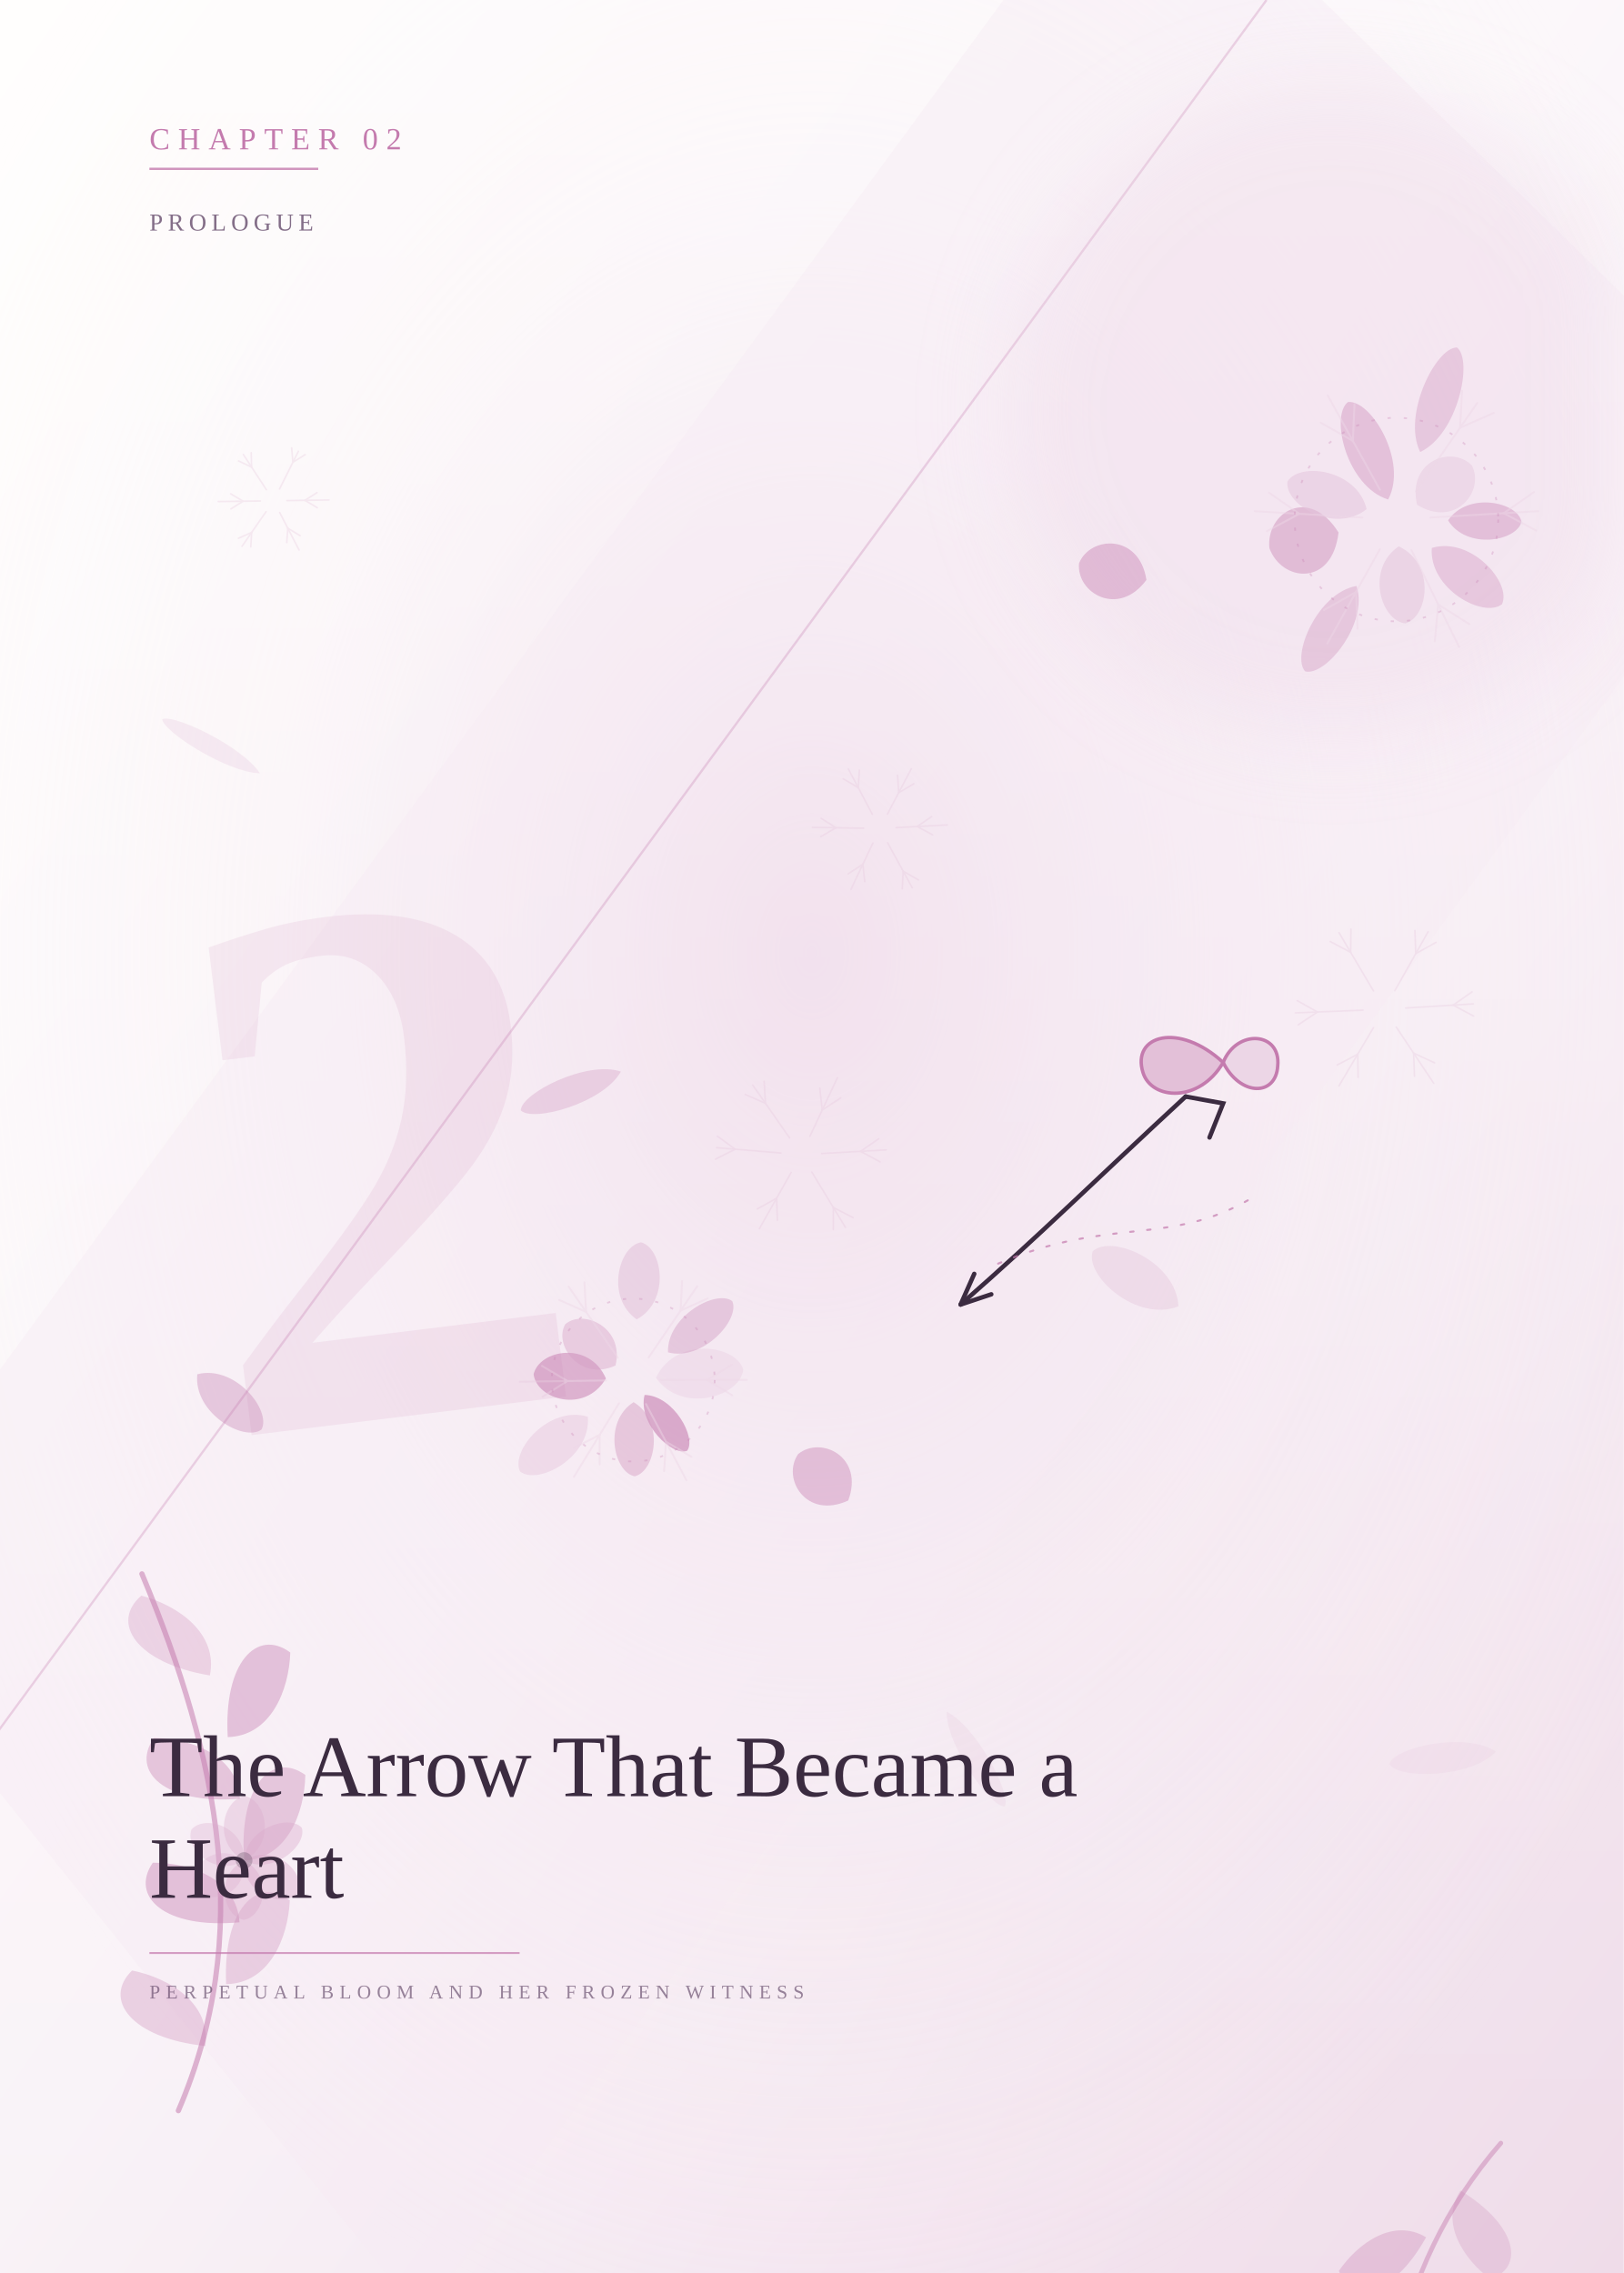
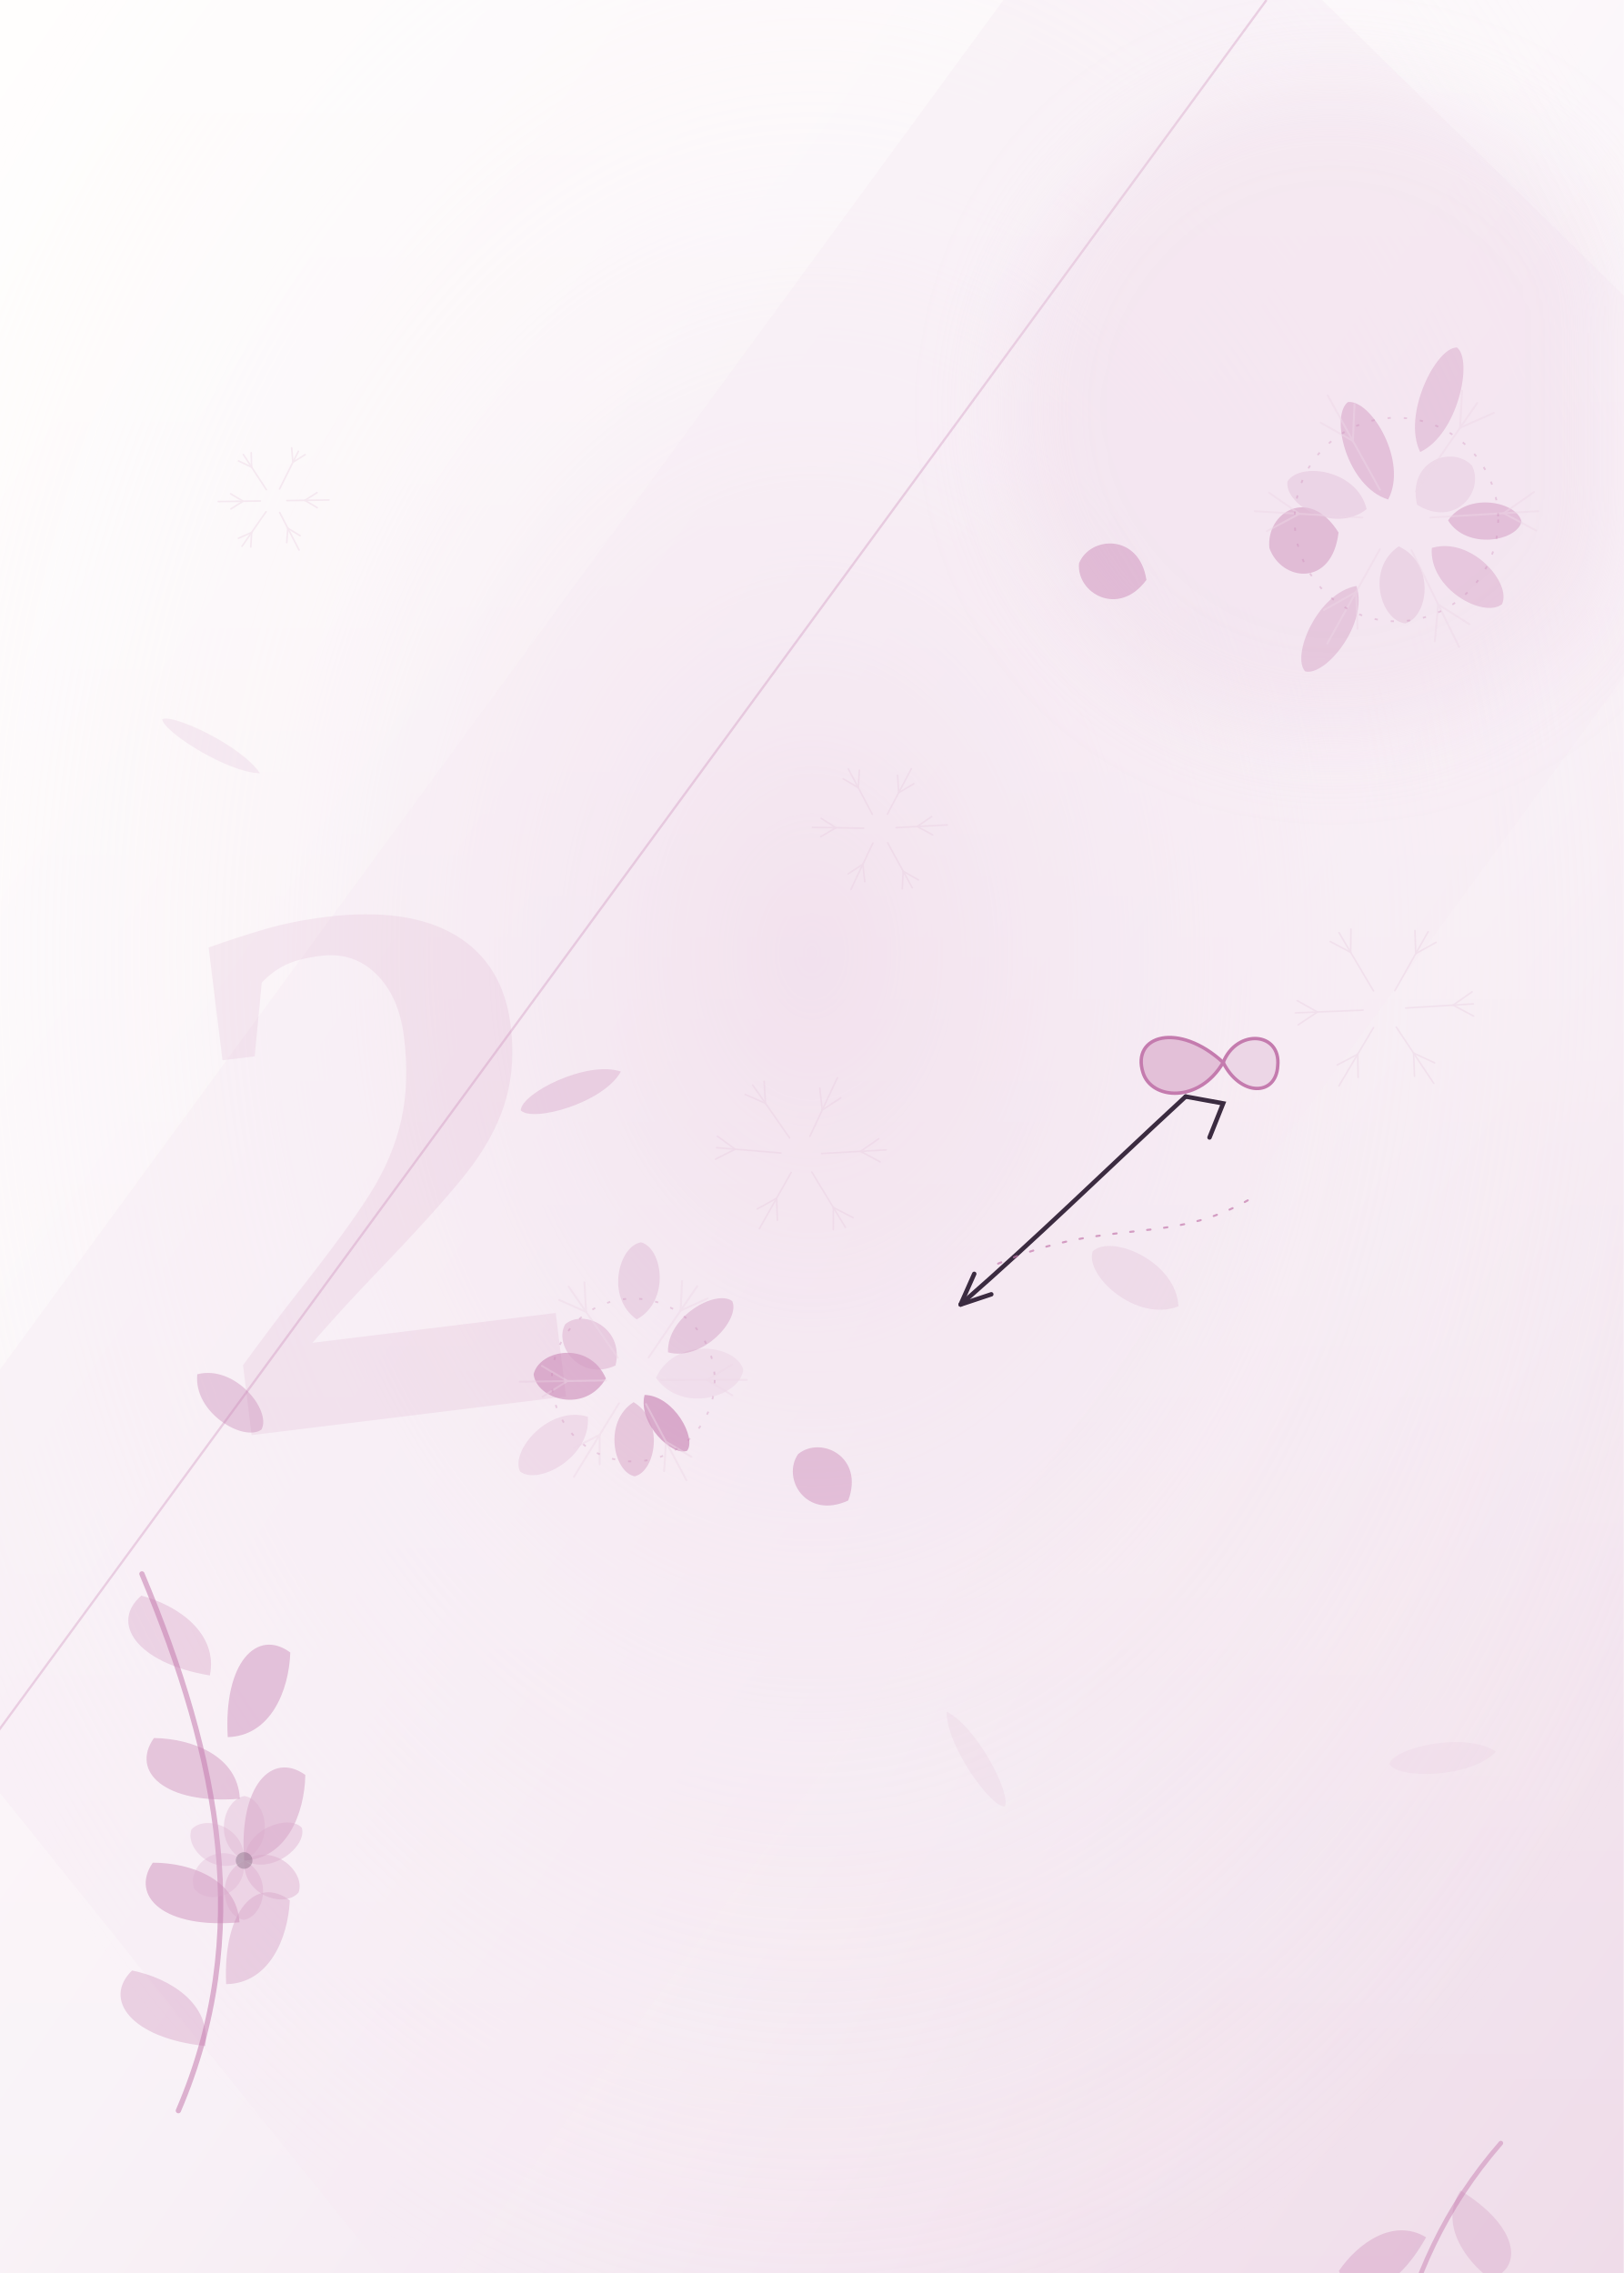
<svg xmlns="http://www.w3.org/2000/svg" viewBox="0 0 1000 1400" width="1000" height="1400" role="img" aria-labelledby="c2-title c2-desc">
  <defs>
    <linearGradient id="c2-bg" x1="0" y1="0" x2="1" y2="1">
      <stop offset="0" stop-color="#FFFDFB" />
      <stop offset="0.48" stop-color="rgb(249, 242, 247)" />
      <stop offset="1" stop-color="rgb(238, 218, 232)" />
    </linearGradient>
    <radialGradient id="c2-halo" cx="50%" cy="42%" r="62%">
      <stop offset="0" stop-color="rgb(226, 189, 215)" stop-opacity="0.7" />
      <stop offset="0.55" stop-color="rgb(243, 229, 239)" stop-opacity="0.24" />
      <stop offset="1" stop-color="rgb(249, 242, 247)" stop-opacity="0" />
    </radialGradient>
    <linearGradient id="c2-accent" x1="0" y1="0" x2="0.9" y2="1">
      <stop offset="0" stop-color="rgb(208, 149, 190)" />
      <stop offset="0.55" stop-color="#C47BAE" />
      <stop offset="1" stop-color="rgb(161, 101, 143)" />
    </linearGradient>
    <linearGradient id="c2-veil" x1="0" y1="0" x2="0" y2="1">
      <stop offset="0" stop-color="#FFFFFF" stop-opacity="0.88" />
      <stop offset="0.55" stop-color="#FFFFFF" stop-opacity="0.4" />
      <stop offset="1" stop-color="#FFFFFF" stop-opacity="0.08" />
    </linearGradient>
    <radialGradient id="c2-spot" cx="50%" cy="46%" r="52%">
      <stop offset="0" stop-color="rgb(238, 218, 232)" stop-opacity="0.58" />
      <stop offset="0.55" stop-color="rgb(247, 237, 244)" stop-opacity="0.16" />
      <stop offset="1" stop-color="rgb(98, 62, 87)" stop-opacity="0.24" />
    </radialGradient>
    <radialGradient id="c2-vignette" cx="50%" cy="48%" r="72%">
      <stop offset="0" stop-color="rgb(98, 62, 87)" stop-opacity="0" />
      <stop offset="0.66" stop-color="rgb(98, 62, 87)" stop-opacity="0" />
      <stop offset="1" stop-color="rgb(98, 62, 87)" stop-opacity="0.32" />
    </radialGradient>
    <filter id="c2-blur" x="-30%" y="-30%" width="160%" height="160%">
      <feGaussianBlur stdDeviation="26" />
    </filter>
    <filter id="c2-soft" x="-20%" y="-20%" width="140%" height="140%">
      <feGaussianBlur stdDeviation="4" />
    </filter>
    <filter id="c2-shadow" x="-30%" y="-30%" width="160%" height="160%">
      <feDropShadow dx="0" dy="10" stdDeviation="14" flood-color="rgb(88, 55, 78)" flood-opacity="0.22" />
    </filter>
  </defs>
  <rect width="1000" height="1400" fill="url(#c2-bg)" />
  <rect width="1000" height="1400" fill="url(#c2-halo)" />
  <rect width="1000" height="1400" fill="url(#c2-veil)" opacity="0.5" />
  <path d="M -100 980 L 700 -112 L 1100 280 L 260 1428 Z" fill="rgb(246, 235, 243)" opacity="0.44" />
  <path d="M -20 1092 L 780 0" stroke="#C47BAE" stroke-width="1.4" opacity="0.3" />
  <circle cx="820" cy="252" r="200" fill="rgb(234, 209, 227)" opacity="0.3" filter="url(#c2-blur)" />
  <g>
    <g>
      <path d="M0 0 C -21.79 -12.38 -14.69 -44.77 0 -47.63 C 14.69 -44.77 21.79 -12.38 0 0 Z" transform="translate(861.41 336.52) rotate(175.14)" fill="rgb(228, 196, 219)" opacity="0.543" stroke="none" stroke-width="1.2" />
      <path d="M0 0 C -18.45 -15.97 -12.44 -57.73 0 -61.41 C 12.44 -57.73 18.45 -15.97 0 0 Z" transform="translate(835.43 360.9) rotate(211)" fill="#C47BAE" opacity="0.29" stroke="none" stroke-width="1.2" />
      <path d="M0 0 C -32.34 -11.35 -21.81 -41.02 0 -43.64 C 21.81 -41.02 32.34 -11.35 0 0 Z" transform="translate(824.35 327.99) rotate(257.36)" fill="rgb(211, 156, 194)" opacity="0.568" stroke="none" stroke-width="1.2" />
      <path d="M0 0 C -21.1 -13.43 -14.23 -48.54 0 -51.64 C 14.23 -48.54 21.1 -13.43 0 0 Z" transform="translate(841.65 313.6) rotate(289.21)" fill="rgb(228, 196, 219)" opacity="0.541" stroke="none" stroke-width="1.2" />
      <path d="M0 0 C -20.43 -16.88 -13.78 -61.04 0 -64.93 C 13.78 -61.04 20.43 -16.88 0 0 Z" transform="translate(854.91 307.65) rotate(337.58)" fill="#C47BAE" opacity="0.347" stroke="none" stroke-width="1.2" />
      <path d="M0 0 C -18.17 -17.74 -12.26 -64.14 0 -68.24 C 12.26 -64.14 18.17 -17.74 0 0 Z" transform="translate(874.63 278.4) rotate(379.38)" fill="rgb(211, 156, 194)" opacity="0.409" stroke="none" stroke-width="1.2" />
      <path d="M0 0 C -25.75 -10.79 -17.37 -39.02 0 -41.51 C 17.37 -39.02 25.75 -10.79 0 0 Z" transform="translate(872.73 310.89) rotate(414.4)" fill="rgb(228, 196, 219)" opacity="0.427" stroke="none" stroke-width="1.2" />
      <path d="M0 0 C -18.09 -11.76 -12.2 -42.52 0 -45.24 C 12.2 -42.52 18.09 -11.76 0 0 Z" transform="translate(891.81 320.54) rotate(450.98)" fill="#C47BAE" opacity="0.362" stroke="none" stroke-width="1.2" />
      <path d="M0 0 C -20.85 -14.41 -14.06 -52.1 0 -55.42 C 14.06 -52.1 20.85 -14.41 0 0 Z" transform="translate(881.79 337.48) rotate(488.74)" fill="rgb(211, 156, 194)" opacity="0.411" stroke="none" stroke-width="1.2" />
      <g stroke="rgb(237, 215, 231)" stroke-width="1.2" opacity="0.451" stroke-linecap="round">
        <line x1="880.94" y1="318.76" x2="947.25" y2="314.84" />
        <line x1="926.05" y1="316.09" x2="944.69" y2="303.09" />
        <line x1="926.05" y1="316.09" x2="946.09" y2="326.81" />
        <line x1="869.26" y1="338.82" x2="898.59" y2="398.42" />
        <line x1="885.75" y1="372.32" x2="904.96" y2="384.46" />
        <line x1="885.75" y1="372.32" x2="883.65" y2="394.95" />
        <line x1="849.79" y1="338.32" x2="817.45" y2="396.34" />
        <line x1="835.14" y1="364.6" x2="836.08" y2="387.31" />
        <line x1="835.14" y1="364.6" x2="815.33" y2="375.74" />
        <line x1="839.06" y1="318.77" x2="772.75" y2="314.87" />
        <line x1="800.21" y1="316.48" x2="780.18" y2="327.2" />
        <line x1="800.21" y1="316.48" x2="781.57" y2="303.49" />
        <line x1="849.84" y1="301.65" x2="817.67" y2="243.53" />
        <line x1="833.19" y1="271.56" x2="813.42" y2="260.37" />
        <line x1="833.19" y1="271.56" x2="834.2" y2="248.86" />
        <line x1="871.95" y1="302.76" x2="909.8" y2="248.17" />
        <line x1="899.19" y1="263.48" x2="900.46" y2="240.79" />
        <line x1="899.19" y1="263.48" x2="919.98" y2="254.33" />
      </g>
      <circle cx="860" cy="320" r="62.7" fill="none" stroke="#C47BAE" stroke-width="1.1" opacity="0.287" stroke-dasharray="2 8" />
    </g>
    <g>
      <path d="M0 0 C -24.08 -14.05 -16.24 -50.78 0 -54.02 C 16.24 -50.78 24.08 -14.05 0 0 Z" transform="translate(403.98 848.67) rotate(84.58)" fill="rgb(228, 196, 219)" opacity="0.302" stroke="none" stroke-width="1.2" />
      <path d="M0 0 C -14.11 -11.24 -9.52 -40.63 0 -43.22 C 9.52 -40.63 14.11 -11.24 0 0 Z" transform="translate(396.98 859.17) rotate(142.71)" fill="#C47BAE" opacity="0.583" stroke="none" stroke-width="1.2" />
      <path d="M0 0 C -19.14 -11.88 -12.91 -42.95 0 -45.69 C 12.91 -42.95 19.14 -11.88 0 0 Z" transform="translate(390.2 863.61) rotate(179.17)" fill="rgb(211, 156, 194)" opacity="0.45" stroke="none" stroke-width="1.2" />
      <path d="M0 0 C -20.63 -13.95 -13.91 -50.42 0 -53.64 C 13.91 -50.42 20.63 -13.95 0 0 Z" transform="translate(362.02 872.61) rotate(231.06)" fill="rgb(228, 196, 219)" opacity="0.447" stroke="none" stroke-width="1.2" />
      <path d="M0 0 C -22.8 -11.6 -15.38 -41.93 0 -44.61 C 15.38 -41.93 22.8 -11.6 0 0 Z" transform="translate(373.17 849.02) rotate(273.32)" fill="#C47BAE" opacity="0.514" stroke="none" stroke-width="1.2" />
      <path d="M0 0 C -21.61 -10.41 -14.57 -37.63 0 -40.04 C 14.57 -37.63 21.61 -10.41 0 0 Z" transform="translate(379.07 841.04) rotate(309.33)" fill="rgb(211, 156, 194)" opacity="0.397" stroke="none" stroke-width="1.2" />
      <path d="M0 0 C -20.13 -12.36 -13.58 -44.69 0 -47.54 C 13.58 -44.69 20.13 -12.36 0 0 Z" transform="translate(392.12 812.64) rotate(363.25)" fill="rgb(228, 196, 219)" opacity="0.61" stroke="none" stroke-width="1.2" />
      <path d="M0 0 C -17.81 -13.16 -12.01 -47.57 0 -50.61 C 12.01 -47.57 17.81 -13.16 0 0 Z" transform="translate(411.4 832.94) rotate(411.44)" fill="#C47BAE" opacity="0.314" stroke="none" stroke-width="1.2" />
      <g stroke="rgb(237, 215, 231)" stroke-width="1.2" opacity="0.451" stroke-linecap="round">
        <line x1="406.78" y1="849.97" x2="459.92" y2="849.89" />
        <line x1="435.44" y1="849.93" x2="450.92" y2="840.4" />
        <line x1="435.44" y1="849.93" x2="450.95" y2="859.41" />
        <line x1="397.86" y1="864.83" x2="422.76" y2="911.77" />
        <line x1="410.15" y1="888.01" x2="425.81" y2="897.25" />
        <line x1="410.15" y1="888.01" x2="409.02" y2="906.15" />
        <line x1="381.23" y1="864.31" x2="353.47" y2="909.62" />
        <line x1="369.3" y1="883.77" x2="369.31" y2="901.95" />
        <line x1="369.3" y1="883.77" x2="353.1" y2="892.02" />
        <line x1="373.22" y1="850.25" x2="320.09" y2="851.03" />
        <line x1="349.42" y1="850.6" x2="334.06" y2="860.32" />
        <line x1="349.42" y1="850.6" x2="333.79" y2="841.32" />
        <line x1="380.45" y1="836.2" x2="350.22" y2="792.5" />
        <line x1="360.94" y1="808.01" x2="344.31" y2="800.67" />
        <line x1="360.94" y1="808.01" x2="359.94" y2="789.86" />
        <line x1="399.45" y1="836.13" x2="429.39" y2="792.23" />
        <line x1="419.17" y1="807.22" x2="420.04" y2="789.06" />
        <line x1="419.17" y1="807.22" x2="435.75" y2="799.77" />
      </g>
      <circle cx="390" cy="850" r="50.16" fill="none" stroke="#C47BAE" stroke-width="1.1" opacity="0.287" stroke-dasharray="2 8" />
    </g>
    <path d="M0 0 C -19.58 -13.57 -13.2 -49.06 0 -52.19 C 13.2 -49.06 19.58 -13.57 0 0 Z" transform="translate(121.51 846.44) rotate(130.72)" fill="#C47BAE" opacity="0.351" stroke="none" stroke-width="1.2" />
    <path d="M0 0 C -14.66 -17.17 -9.88 -62.09 0 -66.05 C 9.88 -62.09 14.66 -17.17 0 0 Z" transform="translate(921.28 1078.86) rotate(263.35)" fill="rgb(228, 196, 219)" opacity="0.202" stroke="none" stroke-width="1.2" />
    <path d="M0 0 C -26.89 -11.11 -18.13 -40.16 0 -42.73 C 18.13 -40.16 26.89 -11.11 0 0 Z" transform="translate(706.03 357.19) rotate(283.9)" fill="#C47BAE" opacity="0.412" stroke="none" stroke-width="1.2" />
    <path d="M0 0 C -9.4 -17.88 -6.34 -64.64 0 -68.76 C 6.34 -64.64 9.4 -17.88 0 0 Z" transform="translate(160.1 476.3) rotate(298.94)" fill="rgb(228, 196, 219)" opacity="0.285" stroke="none" stroke-width="1.2" />
    <path d="M0 0 C -26.58 -10.94 -17.93 -39.55 0 -42.07 C 17.93 -39.55 26.58 -10.94 0 0 Z" transform="translate(522.39 924.2) rotate(312.88)" fill="#C47BAE" opacity="0.395" stroke="none" stroke-width="1.2" />
    <path d="M0 0 C -22.61 -16.32 -15.25 -58.99 0 -62.76 C 15.25 -58.99 22.61 -16.32 0 0 Z" transform="translate(725.79 804.59) rotate(302.66)" fill="rgb(228, 196, 219)" opacity="0.41" stroke="none" stroke-width="1.2" />
    <path d="M0 0 C -14.28 -17.19 -9.63 -62.16 0 -66.13 C 9.63 -62.16 14.28 -17.19 0 0 Z" transform="translate(382.38 660.01) rotate(248.83)" fill="#C47BAE" opacity="0.25" stroke="none" stroke-width="1.2" />
    <path d="M0 0 C -11.13 -17.81 -7.51 -64.39 0 -68.5 C 7.51 -64.39 11.13 -17.81 0 0 Z" transform="translate(583.01 1054.29) rotate(148.54)" fill="rgb(228, 196, 219)" opacity="0.242" stroke="none" stroke-width="1.2" />
    <g stroke="rgb(228, 196, 219)" stroke-width="1" opacity="0.3" stroke-linecap="round">
      <line x1="551.82" y1="509.76" x2="583.36" y2="508.09" />
      <line x1="564.87" y1="509.07" x2="573.77" y2="502.94" />
      <line x1="564.87" y1="509.07" x2="574.37" y2="514.22" />
      <line x1="546.65" y1="519.05" x2="561.78" y2="546.76" />
      <line x1="556.23" y1="536.6" x2="565.6" y2="541.98" />
      <line x1="556.23" y1="536.6" x2="555.69" y2="547.39" />
      <line x1="537.59" y1="519.3" x2="524.05" y2="547.83" />
      <line x1="531.42" y1="532.3" x2="532.58" y2="543.04" />
      <line x1="531.42" y1="532.3" x2="522.37" y2="538.2" />
      <line x1="531.9" y1="510.12" x2="500.32" y2="509.59" />
      <line x1="514.81" y1="509.84" x2="505.5" y2="515.33" />
      <line x1="514.81" y1="509.84" x2="505.7" y2="504.04" />
      <line x1="537.21" y1="501.48" x2="522.44" y2="473.56" />
      <line x1="528.58" y1="485.16" x2="519.28" y2="479.65" />
      <line x1="528.58" y1="485.16" x2="529.26" y2="474.37" />
      <line x1="546.51" y1="501.47" x2="561.23" y2="473.53" />
      <line x1="553.47" y1="488.26" x2="552.77" y2="477.48" />
      <line x1="553.47" y1="488.26" x2="562.76" y2="482.74" />
    </g>
    <g stroke="rgb(228, 196, 219)" stroke-width="1" opacity="0.3" stroke-linecap="round">
      <line x1="506.01" y1="710.49" x2="545.73" y2="708.25" />
      <line x1="529.98" y1="709.14" x2="541.16" y2="701.38" />
      <line x1="529.98" y1="709.14" x2="541.96" y2="715.59" />
      <line x1="499.99" y1="721.94" x2="520.65" y2="755.94" />
      <line x1="513.23" y1="743.72" x2="525.34" y2="749.94" />
      <line x1="513.23" y1="743.72" x2="513.18" y2="757.33" />
      <line x1="487.28" y1="722.13" x2="467.69" y2="756.75" />
      <line x1="478.29" y1="738.01" x2="478.77" y2="751.62" />
      <line x1="478.29" y1="738.01" x2="466.39" y2="744.61" />
      <line x1="480.95" y1="710.16" x2="441.3" y2="706.88" />
      <line x1="452.76" y1="707.83" x2="440.61" y2="713.97" />
      <line x1="452.76" y1="707.83" x2="441.78" y2="699.79" />
      <line x1="486.29" y1="700.89" x2="463.53" y2="668.26" />
      <line x1="471.41" y1="679.56" x2="458.94" y2="674.11" />
      <line x1="471.41" y1="679.56" x2="470.61" y2="665.97" />
      <line x1="498.81" y1="699.83" x2="515.72" y2="663.82" />
      <line x1="506.39" y1="683.7" x2="504.88" y2="670.18" />
      <line x1="506.39" y1="683.7" x2="517.76" y2="676.22" />
    </g>
    <g stroke="rgb(228, 196, 219)" stroke-width="1" opacity="0.3" stroke-linecap="round">
      <line x1="865.72" y1="620.86" x2="907.33" y2="618.33" />
      <line x1="894.89" y1="619.09" x2="906.58" y2="610.91" />
      <line x1="894.89" y1="619.09" x2="907.48" y2="625.79" />
      <line x1="859.89" y1="632.6" x2="883.02" y2="667.28" />
      <line x1="870.59" y1="648.65" x2="883.54" y2="654.63" />
      <line x1="870.59" y1="648.65" x2="871.14" y2="662.9" />
      <line x1="845.87" y1="632.97" x2="824.59" y2="668.82" />
      <line x1="836.18" y1="649.29" x2="836.39" y2="663.55" />
      <line x1="836.18" y1="649.29" x2="823.57" y2="655.94" />
      <line x1="839.43" y1="622.18" x2="797.78" y2="623.85" />
      <line x1="811.36" y1="623.31" x2="799.51" y2="631.24" />
      <line x1="811.36" y1="623.31" x2="798.91" y2="616.34" />
      <line x1="845.88" y1="610.33" x2="824.64" y2="574.46" />
      <line x1="831.8" y1="586.56" x2="819.2" y2="579.9" />
      <line x1="831.8" y1="586.56" x2="832.02" y2="572.3" />
      <line x1="859.05" y1="610.19" x2="879.52" y2="573.88" />
      <line x1="871.92" y1="587.36" x2="871.4" y2="573.11" />
      <line x1="871.92" y1="587.36" x2="884.38" y2="580.43" />
    </g>
    <g stroke="rgb(228, 196, 219)" stroke-width="1" opacity="0.3" stroke-linecap="round">
      <line x1="176.69" y1="308.33" x2="202.6" y2="307.95" />
      <line x1="187.76" y1="308.17" x2="195.24" y2="303.42" />
      <line x1="187.76" y1="308.17" x2="195.38" y2="312.69" />
      <line x1="172.27" y1="315.73" x2="184.17" y2="338.74" />
      <line x1="177.25" y1="325.35" x2="184.83" y2="329.94" />
      <line x1="177.25" y1="325.35" x2="176.6" y2="334.19" />
      <line x1="163.84" y1="315.18" x2="149.06" y2="336.45" />
      <line x1="154.96" y1="327.96" x2="154.45" y2="336.81" />
      <line x1="154.96" y1="327.96" x2="146.84" y2="331.52" />
      <line x1="160.33" y1="308.57" x2="134.42" y2="308.92" />
      <line x1="149.71" y1="308.71" x2="142.21" y2="313.45" />
      <line x1="149.71" y1="308.71" x2="142.09" y2="304.18" />
      <line x1="164.04" y1="301.61" x2="149.86" y2="279.92" />
      <line x1="154.96" y1="287.72" x2="146.95" y2="283.93" />
      <line x1="154.96" y1="287.72" x2="154.7" y2="278.86" />
      <line x1="172.17" y1="301.14" x2="183.76" y2="277.96" />
      <line x1="180.38" y1="284.71" x2="179.62" y2="275.88" />
      <line x1="180.38" y1="284.71" x2="187.91" y2="280.03" />
    </g>
    <g transform="translate(109.85 1300) rotate(-0.38)">
      <path d="M 0 0 C 47.25 -108 27 -216 -20.25 -330.75" fill="none" stroke="#C47BAE" stroke-width="3.24" opacity="0.55" stroke-linecap="round" />
      <path d="M0 0 C -29.7 -35.64 -25.25 -64.8 0 -64.8 C 13.37 -45.36 20.79 -16.2 0 0 Z" transform="translate(16.87 -39.69) rotate(-43.75)" fill="#C47BAE" opacity="0.294" />
      <path d="M0 0 C -29.7 -35.64 -25.25 -64.8 0 -64.8 C 13.37 -45.36 20.79 -16.2 0 0 Z" transform="translate(29.93 -77.73) rotate(37.63)" fill="#C47BAE" opacity="0.293" />
      <path d="M0 0 C -29.7 -35.64 -25.25 -64.8 0 -64.8 C 13.37 -45.36 20.79 -16.2 0 0 Z" transform="translate(38.42 -115.76) rotate(-55.11)" fill="#C47BAE" opacity="0.412" />
      <path d="M0 0 C -29.7 -35.64 -25.25 -64.8 0 -64.8 C 13.37 -45.36 20.79 -16.2 0 0 Z" transform="translate(41.51 -153.8) rotate(35.96)" fill="#C47BAE" opacity="0.356" />
      <g>
        <path d="M0 0 C -19.23 -10.11 -12.97 -36.57 0 -38.9 C 12.97 -36.57 19.23 -10.11 0 0 Z" transform="translate(41.51 -153.8) rotate(120.81)" fill="rgb(217, 169, 202)" opacity="0.432" stroke="none" stroke-width="1.2" />
        <path d="M0 0 C -18.69 -9.52 -12.61 -34.42 0 -36.61 C 12.61 -34.42 18.69 -9.52 0 0 Z" transform="translate(41.51 -153.8) rotate(180.81)" fill="rgb(217, 169, 202)" opacity="0.379" stroke="none" stroke-width="1.2" />
        <path d="M0 0 C -20.05 -9.18 -13.52 -33.21 0 -35.33 C 13.52 -33.21 20.05 -9.18 0 0 Z" transform="translate(41.51 -153.8) rotate(240.81)" fill="rgb(217, 169, 202)" opacity="0.286" stroke="none" stroke-width="1.2" />
        <path d="M0 0 C -18.38 -9.78 -12.39 -35.37 0 -37.63 C 12.39 -35.37 18.38 -9.78 0 0 Z" transform="translate(41.51 -153.8) rotate(300.81)" fill="rgb(217, 169, 202)" opacity="0.31" stroke="none" stroke-width="1.2" />
        <path d="M0 0 C -19.95 -10.34 -13.46 -37.37 0 -39.75 C 13.46 -37.37 19.95 -10.34 0 0 Z" transform="translate(41.51 -153.8) rotate(360.81)" fill="rgb(217, 169, 202)" opacity="0.339" stroke="none" stroke-width="1.2" />
        <path d="M0 0 C -16.73 -10.62 -11.28 -38.4 0 -40.85 C 11.28 -38.4 16.73 -10.62 0 0 Z" transform="translate(41.51 -153.8) rotate(420.81)" fill="rgb(217, 169, 202)" opacity="0.392" stroke="none" stroke-width="1.2" />
        <circle cx="41.51" cy="-153.8" r="5.13" fill="#3B2B40" opacity="0.25" />
      </g>
      <path d="M0 0 C -29.7 -35.64 -25.25 -64.8 0 -64.8 C 13.37 -45.36 20.79 -16.2 0 0 Z" transform="translate(39.13 -191.84) rotate(-54.36)" fill="#C47BAE" opacity="0.374" />
      <path d="M0 0 C -29.7 -35.64 -25.25 -64.8 0 -64.8 C 13.37 -45.36 20.79 -16.2 0 0 Z" transform="translate(31.94 -229.87) rotate(36.85)" fill="#C47BAE" opacity="0.402" />
      <path d="M0 0 C -29.7 -35.64 -25.25 -64.8 0 -64.8 C 13.37 -45.36 20.79 -16.2 0 0 Z" transform="translate(21.18 -267.91) rotate(-40.29)" fill="#C47BAE" opacity="0.261" />
    </g>
    <g transform="translate(924.3 1320) rotate(197.36)">
      <path d="M 0 0 C 42 -96 24 -192 -18 -294" fill="none" stroke="#C47BAE" stroke-width="2.88" opacity="0.45" stroke-linecap="round" />
      <path d="M0 0 C -26.4 -31.68 -22.44 -57.6 0 -57.6 C 11.88 -40.32 18.48 -14.4 0 0 Z" transform="translate(15 -35.28) rotate(-35.99)" fill="#C47BAE" opacity="0.22" />
      <path d="M0 0 C -26.4 -31.68 -22.44 -57.6 0 -57.6 C 11.88 -40.32 18.48 -14.4 0 0 Z" transform="translate(26.61 -69.09) rotate(51.56)" fill="#C47BAE" opacity="0.294" />
      <path d="M0 0 C -26.4 -31.68 -22.44 -57.6 0 -57.6 C 11.88 -40.32 18.48 -14.4 0 0 Z" transform="translate(34.15 -102.9) rotate(-55.3)" fill="#C47BAE" opacity="0.305" />
      <path d="M0 0 C -26.4 -31.68 -22.44 -57.6 0 -57.6 C 11.88 -40.32 18.48 -14.4 0 0 Z" transform="translate(36.89 -136.71) rotate(55.99)" fill="#C47BAE" opacity="0.23" />
      <g>
        <path d="M0 0 C -16.69 -8.86 -11.26 -32.03 0 -34.07 C 11.26 -32.03 16.69 -8.86 0 0 Z" transform="translate(36.89 -136.71) rotate(58.66)" fill="rgb(217, 169, 202)" opacity="0.382" stroke="none" stroke-width="1.2" />
        <path d="M0 0 C -18.35 -8.19 -12.38 -29.61 0 -31.5 C 12.38 -29.61 18.35 -8.19 0 0 Z" transform="translate(36.89 -136.71) rotate(118.66)" fill="rgb(217, 169, 202)" opacity="0.282" stroke="none" stroke-width="1.2" />
        <path d="M0 0 C -17.67 -8.24 -11.92 -29.79 0 -31.7 C 11.92 -29.79 17.67 -8.24 0 0 Z" transform="translate(36.89 -136.71) rotate(178.66)" fill="rgb(217, 169, 202)" opacity="0.414" stroke="none" stroke-width="1.2" />
        <path d="M0 0 C -16.68 -9.29 -11.25 -33.59 0 -35.74 C 11.25 -33.59 16.68 -9.29 0 0 Z" transform="translate(36.89 -136.71) rotate(238.66)" fill="rgb(217, 169, 202)" opacity="0.331" stroke="none" stroke-width="1.2" />
        <path d="M0 0 C -15.1 -9.02 -10.18 -32.61 0 -34.69 C 10.18 -32.61 15.1 -9.02 0 0 Z" transform="translate(36.89 -136.71) rotate(298.66)" fill="rgb(217, 169, 202)" opacity="0.328" stroke="none" stroke-width="1.2" />
        <path d="M0 0 C -17.69 -9.22 -11.93 -33.32 0 -35.44 C 11.93 -33.32 17.69 -9.22 0 0 Z" transform="translate(36.89 -136.71) rotate(358.66)" fill="rgb(217, 169, 202)" opacity="0.439" stroke="none" stroke-width="1.2" />
        <circle cx="36.89" cy="-136.71" r="4.56" fill="#3B2B40" opacity="0.25" />
      </g>
      <path d="M0 0 C -26.4 -31.68 -22.44 -57.6 0 -57.6 C 11.88 -40.32 18.48 -14.4 0 0 Z" transform="translate(34.78 -170.52) rotate(-58.15)" fill="#C47BAE" opacity="0.242" />
      <path d="M0 0 C -26.4 -31.68 -22.44 -57.6 0 -57.6 C 11.88 -40.32 18.48 -14.4 0 0 Z" transform="translate(28.39 -204.33) rotate(52.61)" fill="#C47BAE" opacity="0.224" />
      <path d="M0 0 C -26.4 -31.68 -22.44 -57.6 0 -57.6 C 11.88 -40.32 18.48 -14.4 0 0 Z" transform="translate(18.83 -238.14) rotate(-35.47)" fill="#C47BAE" opacity="0.249" />
    </g>
  </g>
  <text x="252" y="872" font-family="Georgia, 'Times New Roman', serif" font-size="470" font-weight="700" fill="#C47BAE" fill-opacity="0.12" text-anchor="middle" transform="rotate(-7 252 872)">2</text>
  <g transform="translate(684 730) scale(1.05)">
    <g stroke="#3B2B40" stroke-width="2.6" stroke-linecap="round" fill="none">
      <path d="M -88,70 C -40,28 -8,-4 44,-52" />
      <path d="M -88,70 L -70,64 M -88,70 L -80,52" />
      <path d="M 44,-52 l 22,4 l -8,20" />
      <path d="M 66,-72 C 40,-96 12,-88 19,-66 C 24,-50 52,-48 66,-72 Z" fill="rgb(217, 169, 202)" fill-opacity="0.65" stroke="#C47BAE" stroke-width="2" />
      <path d="M 66,-72 C 74,-92 100,-90 98,-70 C 97,-52 76,-52 66,-72 Z" fill="rgb(228, 196, 219)" fill-opacity="0.55" stroke="#C47BAE" stroke-width="2" />
      <path d="M -66,46 C 0,18 34,36 82,8" stroke="#C47BAE" stroke-width="1.2" stroke-dasharray="2 8" opacity="0.7" />
    </g>
  </g>
-   <g>
-     <line x1="92" y1="104" x2="196" y2="104" stroke="#C47BAE" stroke-width="1.4" opacity="0.8" />
-     <text x="92" y="92" font-family="Georgia, 'Times New Roman', serif" font-size="19" letter-spacing="5" fill="#C47BAE">CHAPTER 02</text>
-     <text x="92" y="142" font-family="Georgia, 'Times New Roman', serif" font-size="15" letter-spacing="3" fill="#5B3F62" fill-opacity="0.75">PROLOGUE</text>
-   </g>
-   <g>
-     <text x="92" y="1106.28" font-family="Georgia, 'Times New Roman', serif" font-size="54" font-weight="400" fill="#3B2B40" text-anchor="start">
-       <tspan x="92" dy="0">The Arrow That Became a</tspan>
-       <tspan x="92" dy="62.64">Heart</tspan>
-     </text>
-     <line x1="92" y1="1202.92" x2="320" y2="1202.92" stroke="#C47BAE" stroke-width="1.2" opacity="0.7" />
-     <text x="92" y="1230.92" font-family="Georgia, 'Times New Roman', serif" font-size="12" letter-spacing="3.5" fill="#5B3F62" fill-opacity="0.62" text-anchor="start">PERPETUAL BLOOM AND HER FROZEN WITNESS</text>
-   </g>
</svg>
